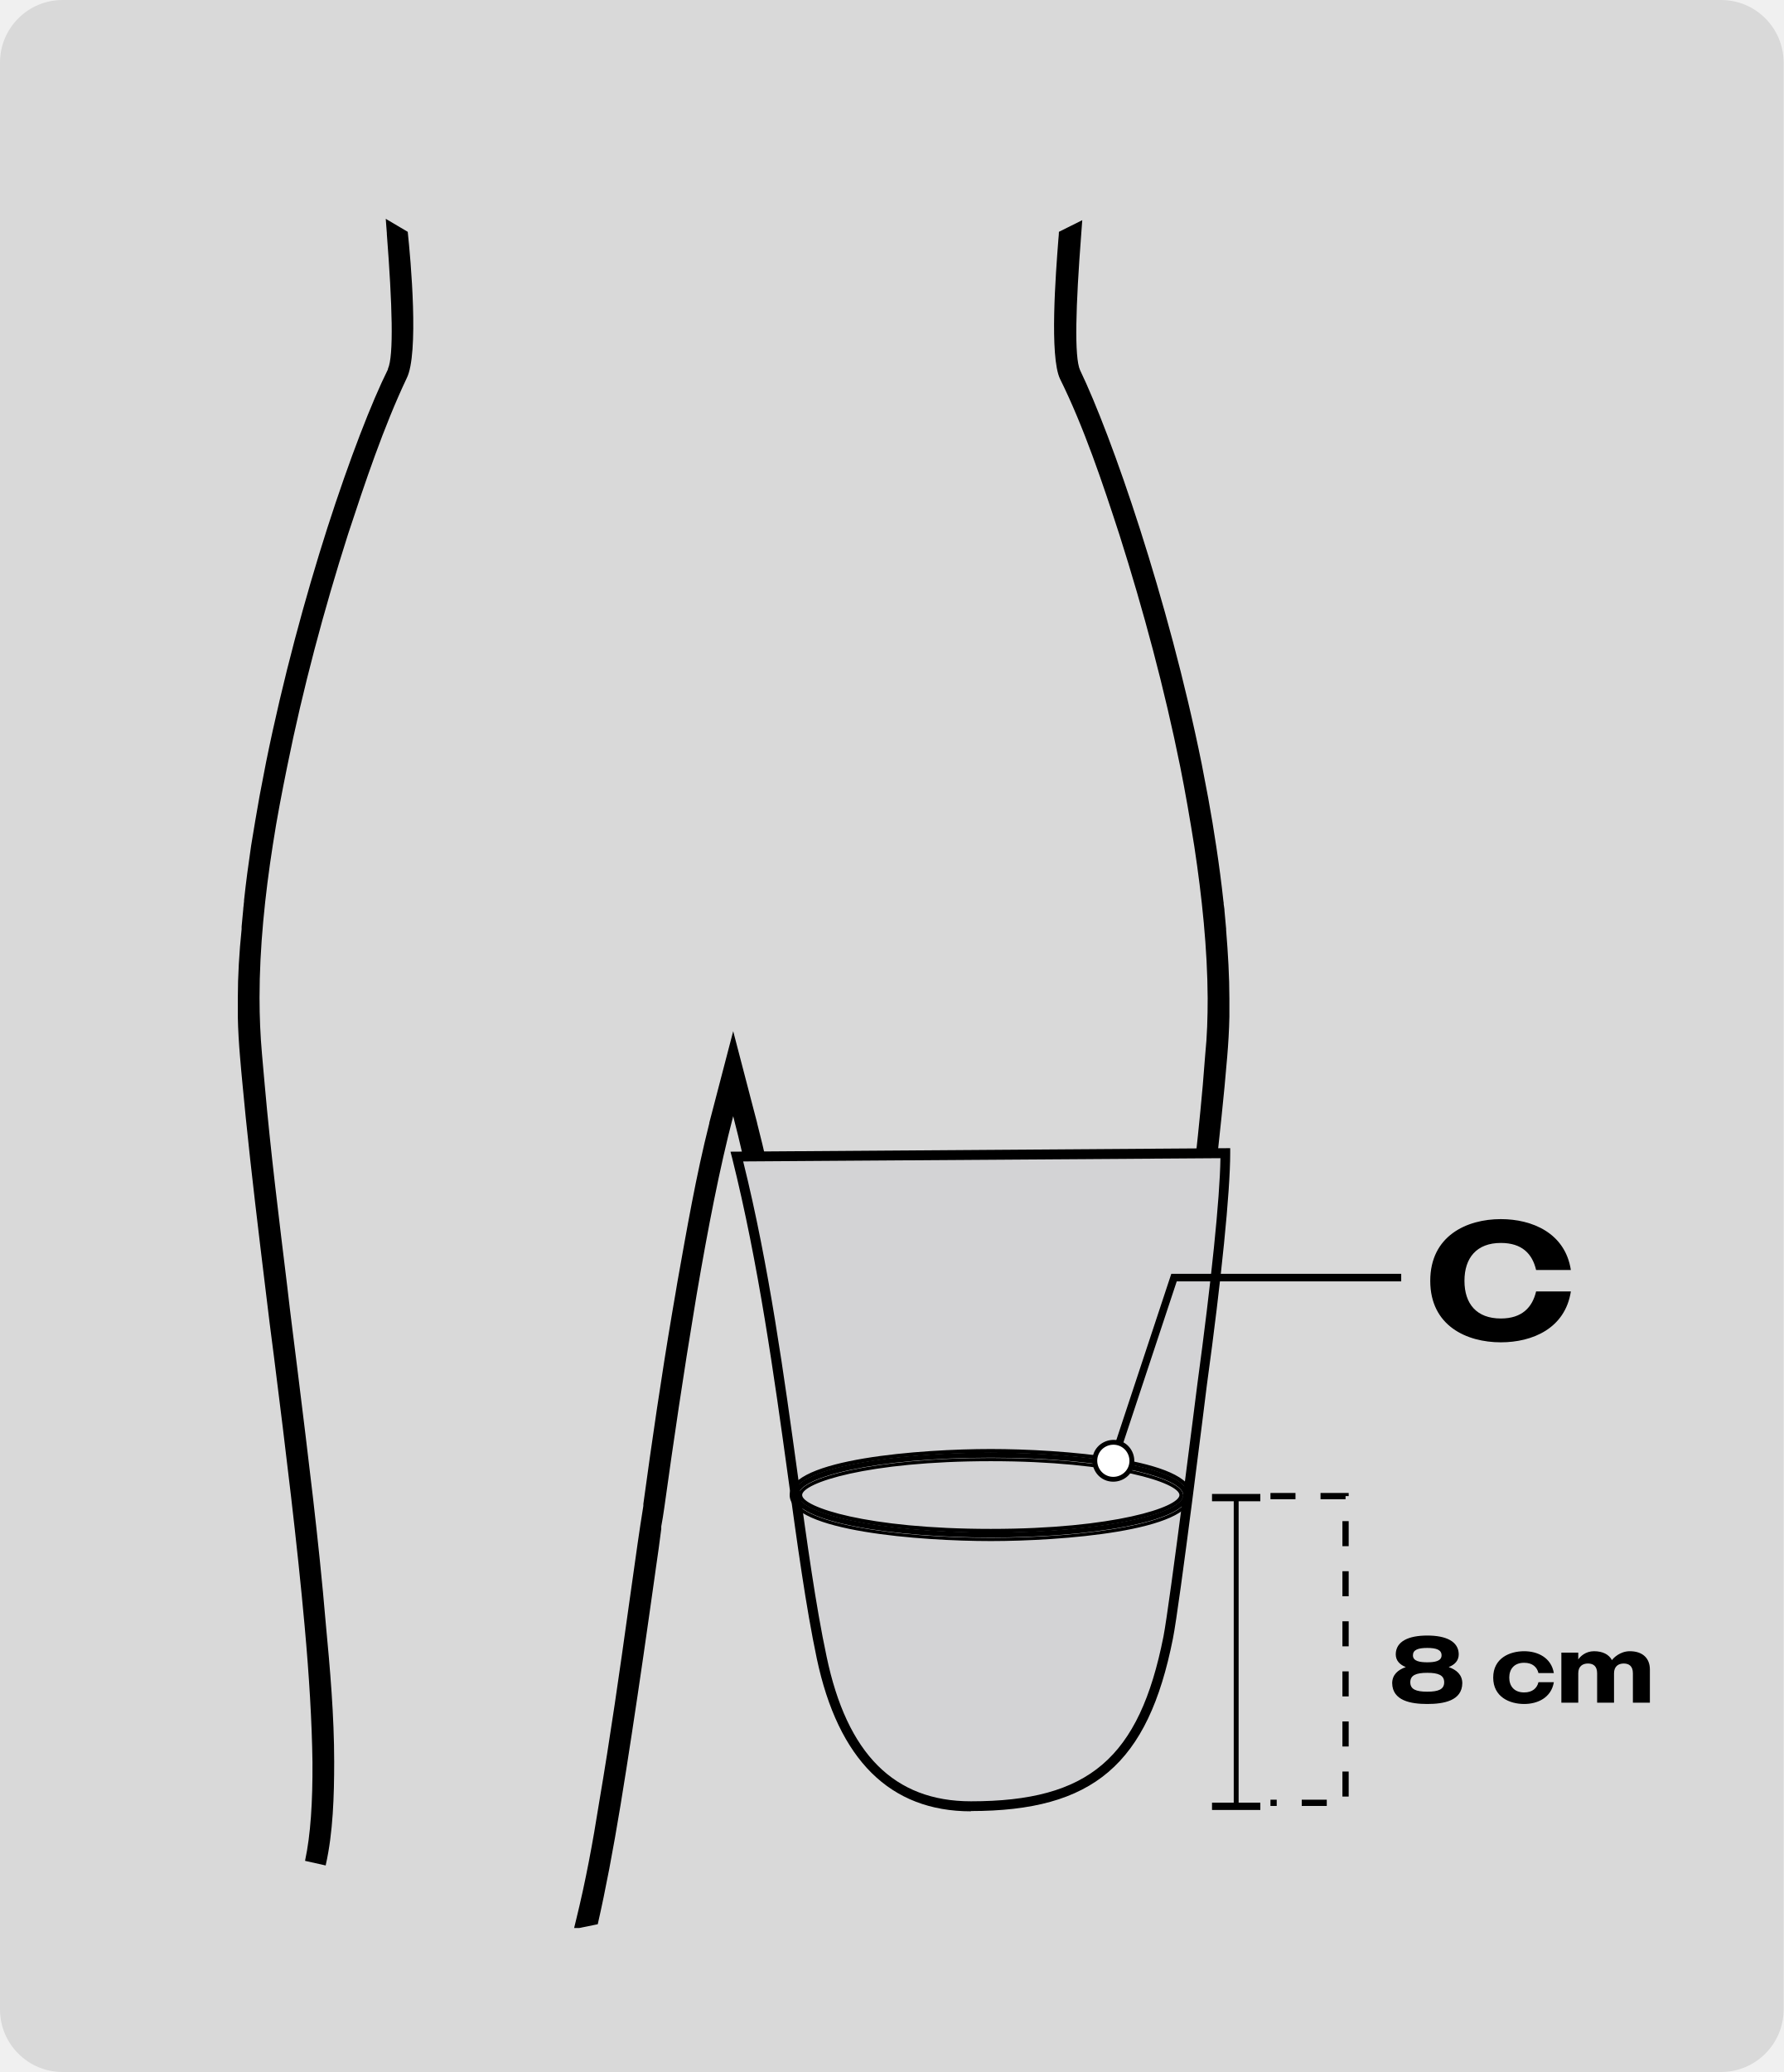
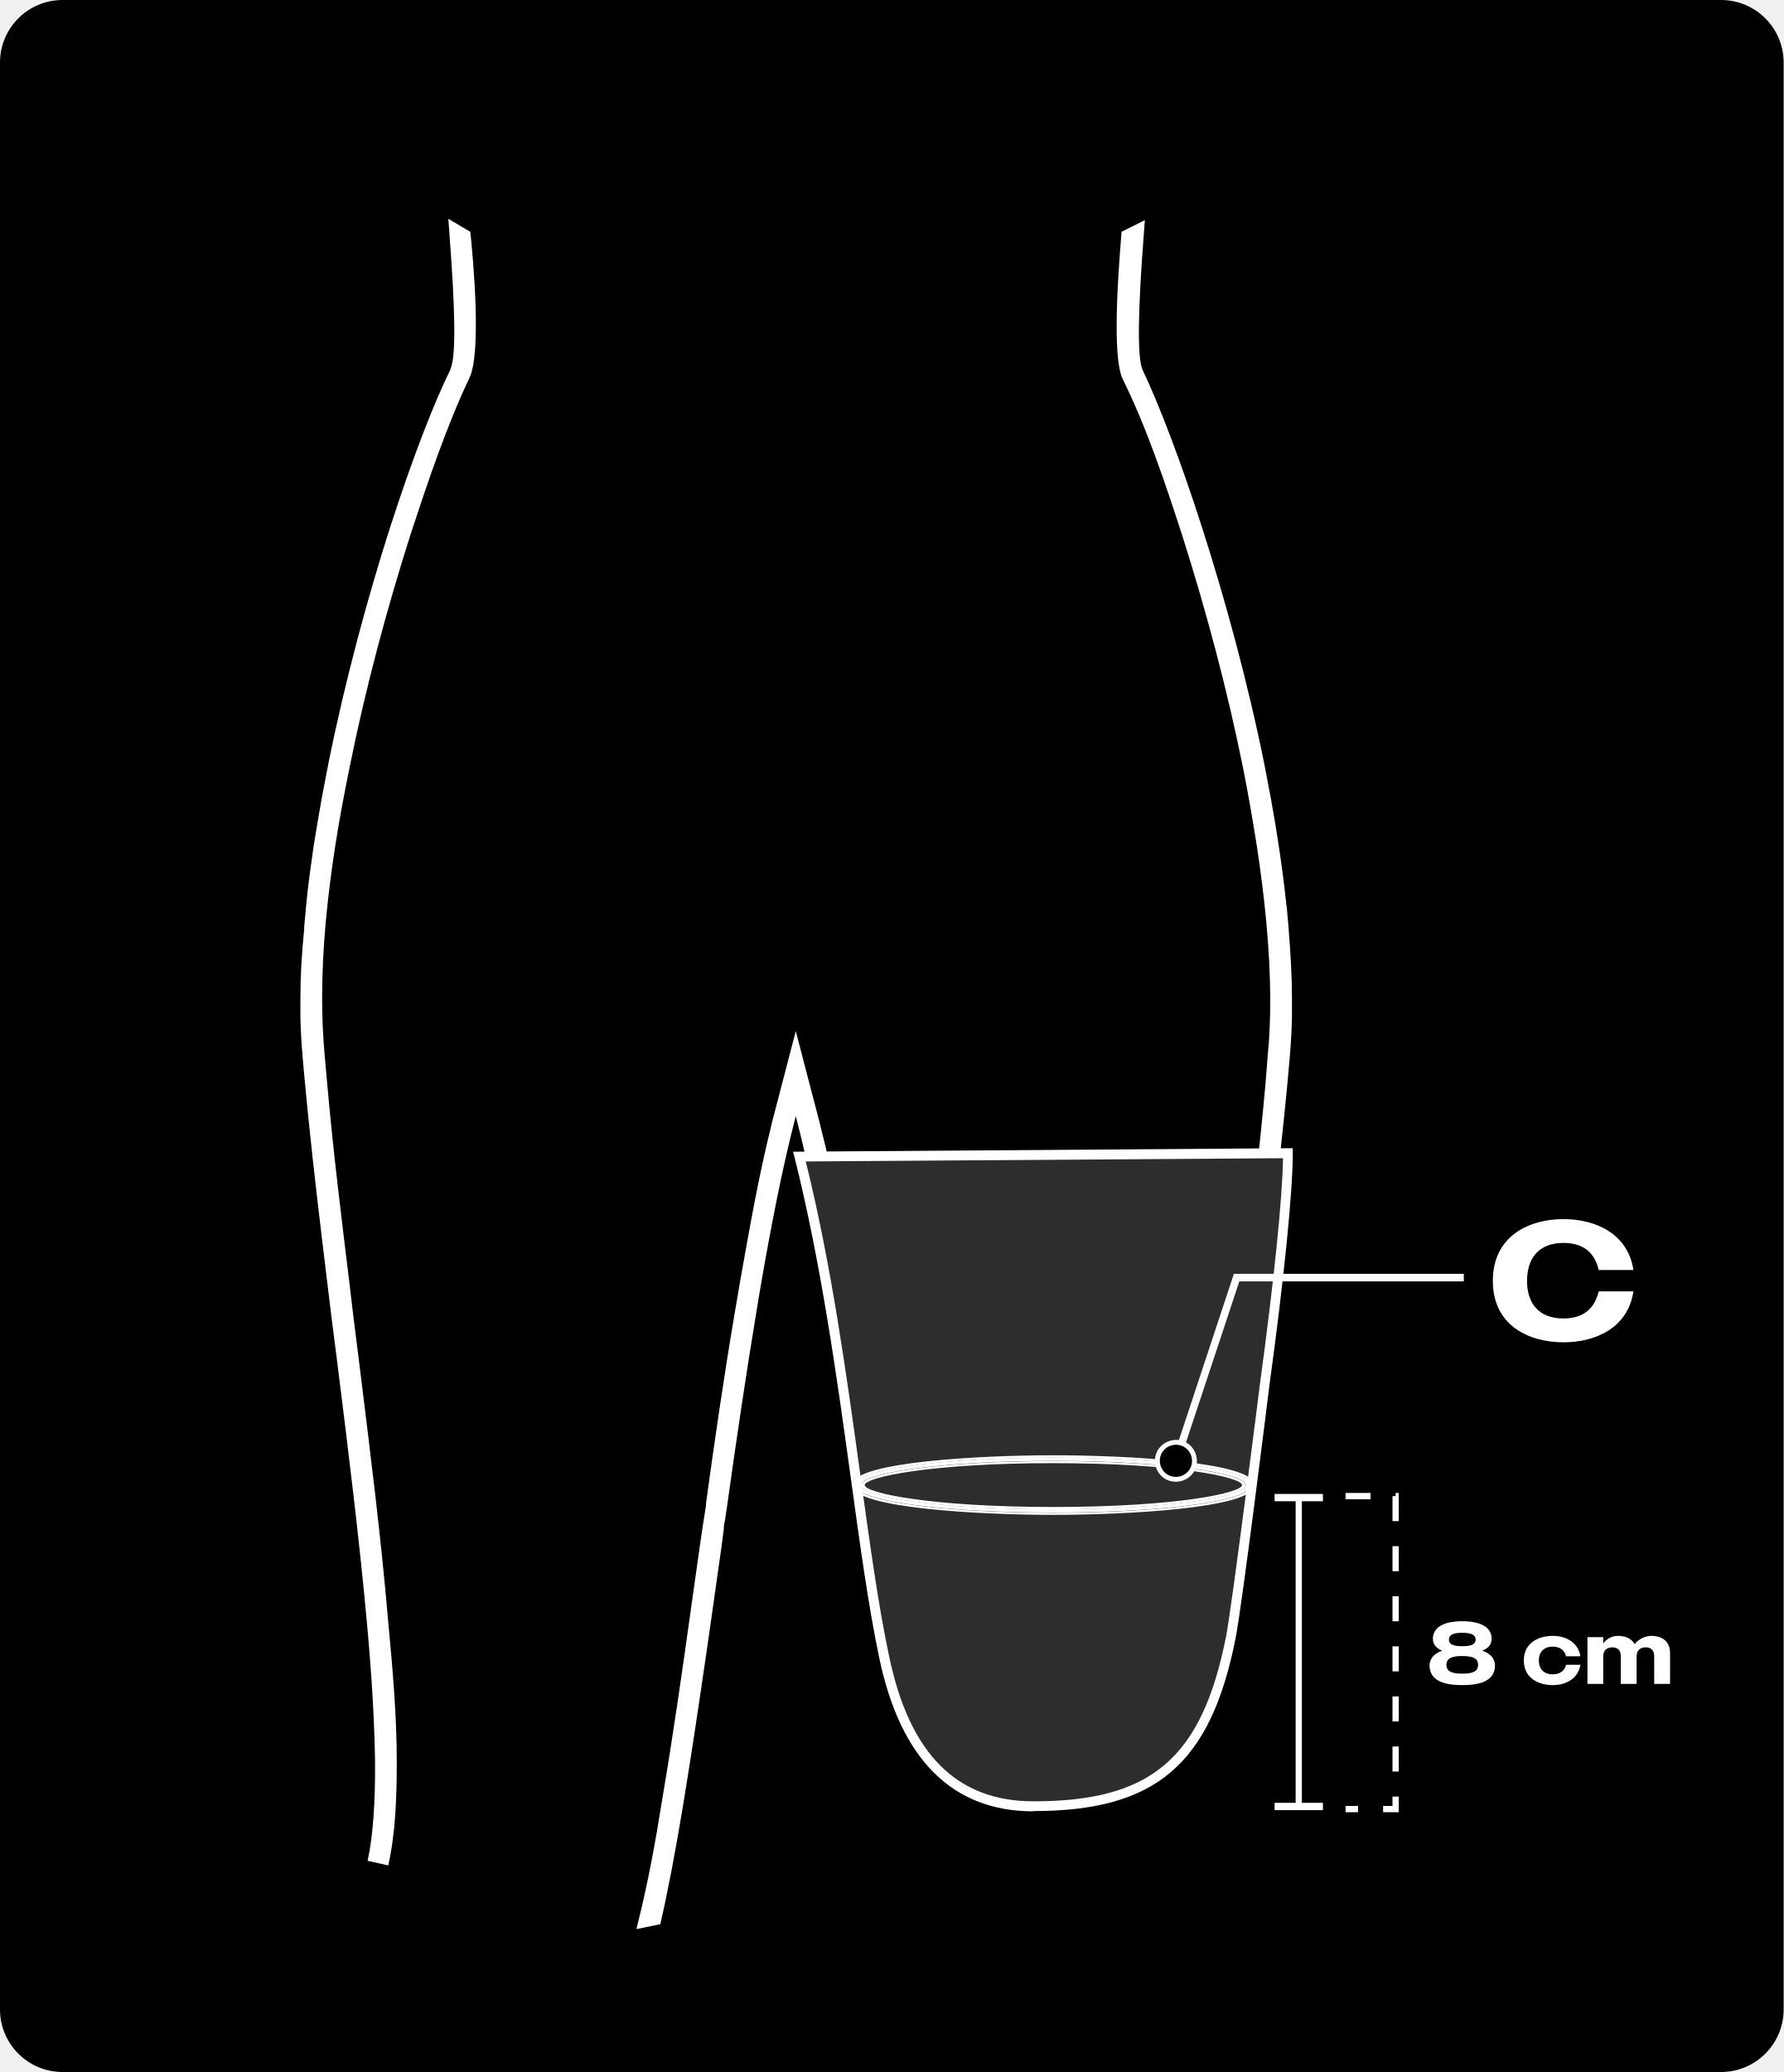
<svg xmlns="http://www.w3.org/2000/svg" width="285" height="331" viewBox="0 0 285 331" fill="none">
-   <rect width="285" height="331" rx="10" fill="#D9D9D9" />
-   <g clip-path="url(#clip0_2895_606)">
-     <path fill-rule="evenodd" clip-rule="evenodd" d="M95.511 307.395C96.769 301.901 97.983 295.456 99.154 288.361C100.369 280.964 101.583 272.918 102.798 264.569C103.405 260.46 103.969 256.307 104.576 252.111L104.793 250.554C105.096 248.478 105.4 246.358 105.66 244.238V243.849C105.834 242.854 106.007 241.902 106.137 240.907C107.655 230.006 109.26 219.149 110.952 209.026C111.082 208.334 111.168 207.599 111.298 206.907C113.12 196.222 115.028 186.403 117.154 178.313C119.279 186.446 121.231 196.265 123.052 206.993C123.182 207.685 123.269 208.378 123.399 209.026C125.091 219.192 126.696 230.05 128.257 240.907C128.387 241.946 128.517 242.897 128.691 243.892V244.282C129.038 246.315 129.341 248.391 129.601 250.424L129.905 252.587C130.165 254.404 130.426 256.221 130.686 258.038H134.199C134.112 257.432 134.025 256.87 133.939 256.264C133.765 254.88 133.548 253.495 133.375 252.154C132.811 248.261 132.291 244.368 131.683 240.475V240.172C130.295 230.05 128.777 219.927 127.086 209.719C126.912 208.594 126.696 207.512 126.522 206.431C124.961 197.433 123.269 188.263 120.97 179.395V179.352C120.797 178.746 120.667 178.14 120.493 177.535L117.154 164.73L113.814 177.535C113.641 178.14 113.51 178.746 113.337 179.352V179.438C111.212 187.83 109.737 196.438 108.219 204.917C108.132 205.436 108.046 205.955 107.959 206.474C107.785 207.556 107.568 208.68 107.395 209.762C105.66 220.014 104.185 230.136 102.798 240.259V240.561C102.147 244.584 101.583 248.651 101.019 252.674C100.846 253.885 100.672 255.139 100.499 256.35C99.024 266.949 97.506 277.547 95.728 287.972C94.73 294.288 93.559 300.603 92.041 306.746C91.911 307.222 91.825 307.698 91.694 308.173" fill="black" />
-     <path fill-rule="evenodd" clip-rule="evenodd" d="M169.2 37.033C169.2 37.38 169.157 37.769 169.114 38.245C168.68 43.782 167.682 56.975 169.374 60.522C173.234 68.309 176.227 77.306 178.872 85.439C182.732 97.594 186.072 110.053 188.588 122.511C189.412 126.62 190.149 130.903 190.843 135.272C192.057 143.275 192.925 151.537 192.968 159.453C192.968 162.524 192.881 165.509 192.578 168.451C192.448 170.094 192.318 171.695 192.188 173.339C191.233 184.153 189.889 194.881 188.588 205.566C187.98 210.497 187.373 215.429 186.723 220.36C185.118 232.905 183.557 245.493 182.342 258.038H185.942C187.113 245.45 188.891 231.261 190.67 216.77C191.103 213.179 191.58 209.589 192.014 205.955C193.142 196.698 194.269 187.398 195.18 178.443C195.527 175.156 195.831 171.954 196.091 168.797C196.265 166.72 196.395 164.601 196.438 162.438C196.438 161.486 196.438 160.491 196.438 159.496C196.438 155.992 196.221 152.315 195.918 148.595V148.379C195.831 147.427 195.744 146.476 195.657 145.524C195.657 145.178 195.571 144.789 195.527 144.443C195.527 144.27 195.527 144.096 195.484 143.967C195.18 141.112 194.79 138.213 194.356 135.315C193.966 132.72 193.532 130.081 193.055 127.485C192.708 125.669 192.361 123.852 192.014 122.035C189.325 108.755 185.725 95.691 182.169 84.574C178.612 73.457 175.099 64.372 172.583 59.138C171.629 57.062 171.889 48.843 172.757 37.509C172.8 36.731 172.887 35.952 172.93 35.173M52.053 298.008V297.921C53.224 292.774 53.397 286.804 53.397 281.44C53.397 274.129 52.746 266.646 52.053 259.335C50.925 245.969 49.233 232.602 47.585 219.235C47.021 214.65 46.414 210.065 45.894 205.479C44.593 194.795 43.248 184.067 42.294 173.252C42.164 171.652 41.99 170.008 41.86 168.364C41.6 165.423 41.47 162.438 41.47 159.366C41.47 151.364 42.337 143.015 43.595 134.969C44.246 130.687 45.07 126.491 45.894 122.424C48.409 109.966 51.749 97.465 55.609 85.352C58.298 77.177 61.291 68.222 64.977 60.436C66.972 56.543 65.628 41.489 65.151 37.033L61.638 34.957C61.681 35.736 61.768 36.514 61.811 37.25V37.38C62.679 48.67 62.939 56.846 61.985 58.922V59.008C59.382 64.243 55.869 73.283 52.313 84.314C48.756 95.431 45.2 108.495 42.511 121.775C42.164 123.592 41.817 125.409 41.47 127.183C40.993 129.821 40.559 132.46 40.125 135.099C39.691 138.04 39.301 140.939 38.998 143.794C38.998 143.967 38.998 144.14 38.954 144.313C38.954 144.616 38.867 144.962 38.867 145.264C38.781 146.173 38.694 147.125 38.607 148.033V148.249V148.422C38.217 152.229 38 155.906 38 159.453C38 160.448 38 161.443 38 162.438C38.043 164.601 38.173 166.72 38.347 168.753C38.607 171.954 38.954 175.199 39.258 178.443C40.169 187.398 41.296 196.698 42.424 205.955C42.858 209.546 43.291 213.136 43.769 216.683C45.677 231.823 47.498 246.661 48.669 259.681C49.407 267.771 49.841 275.124 49.927 281.483C49.971 287.842 49.624 293.163 48.756 297.186V297.272" fill="black" />
-     <path d="M203 239H215V288H203" stroke="black" stroke-miterlimit="10" stroke-dasharray="4 4" />
-     <path d="M117.762 184.802C124.831 212.92 127.043 244.455 131.294 264.786C134.72 281.181 142.961 288.578 155.148 288.578C175.316 288.578 182.906 280.445 186.68 261.628C187.721 256.437 192.101 221.225 192.101 221.225C194.747 201.932 195.788 189.561 195.788 184.283L117.762 184.802Z" fill="#D3D3D5" />
-     <path d="M155.148 289.356C142.223 289.356 133.939 281.137 130.513 264.959C128.778 256.74 127.39 246.618 125.916 235.89C123.704 219.884 121.188 201.759 116.981 184.975L116.721 183.98L196.569 183.418V184.197C196.569 190.339 195.181 204.225 192.839 221.269C192.665 222.696 188.458 256.61 187.417 261.758C183.427 281.873 174.666 289.313 155.105 289.313L155.148 289.356ZM118.759 185.581C122.88 202.149 125.308 219.971 127.477 235.673C128.952 246.358 130.34 256.48 132.074 264.613C135.327 280.186 142.874 287.756 155.148 287.756C173.972 287.756 182.039 280.878 185.899 261.455C186.897 256.351 191.277 221.442 191.321 221.096C193.533 204.787 194.92 191.464 195.007 185.019L118.759 185.538V185.581Z" fill="black" />
-     <path d="M158.315 245.623C143.004 245.623 126.783 243.244 126.783 238.832C126.783 234.419 143.048 232.04 158.315 232.04C173.582 232.04 189.846 234.419 189.846 238.832C189.846 243.244 173.582 245.623 158.315 245.623ZM158.315 232.862C139.925 232.862 127.564 235.976 127.564 238.832C127.564 241.687 139.925 244.801 158.315 244.801C176.704 244.801 189.065 241.687 189.065 238.832C189.065 235.976 176.704 232.862 158.315 232.862Z" fill="black" />
-     <path d="M158.314 232.083C173.625 232.083 189.846 234.462 189.846 238.875C189.846 243.287 173.581 245.666 158.314 245.666C143.047 245.666 126.783 243.287 126.783 238.875C126.783 234.462 143.047 232.083 158.314 232.083ZM158.314 244.844C176.704 244.844 189.065 241.73 189.065 238.875C189.065 236.02 176.704 232.905 158.314 232.905C139.925 232.905 127.564 236.02 127.564 238.875C127.564 241.73 139.925 244.844 158.314 244.844ZM158.314 231.478C147.211 231.478 126.176 233.035 126.176 238.831C126.176 244.628 147.211 246.185 158.314 246.185C169.418 246.185 190.453 244.628 190.453 238.831C190.453 233.035 169.418 231.478 158.314 231.478ZM158.314 244.239C138.493 244.239 128.171 240.735 128.171 238.831C128.171 236.928 138.537 233.424 158.314 233.424C178.092 233.424 188.458 236.928 188.458 238.831C188.458 240.735 178.092 244.239 158.314 244.239Z" fill="black" />
-     <path d="M197.914 239.221H197.133V288.535H197.914V239.221Z" fill="black" />
-     <path d="M201.383 287.972H193.663V289.14H201.383V287.972Z" fill="black" />
-     <path d="M201.383 238.658H193.663V239.826H201.383V238.658Z" fill="black" />
-     <path d="M245.449 206.302H251.001C250.09 212.228 244.842 214.434 239.811 214.434C234.346 214.434 228.534 211.796 228.534 204.615C228.534 197.434 234.346 194.752 239.811 194.752C244.799 194.752 250.09 196.958 251.001 202.884H245.449C244.842 200.289 243.194 198.559 239.811 198.559C235.951 198.559 233.999 200.938 233.999 204.615C233.999 208.292 235.951 210.628 239.811 210.628C243.194 210.628 244.842 208.854 245.449 206.302Z" fill="black" />
-     <path d="M178.526 233.38L177.398 232.991L187.157 203.489H223.893V204.7H188.025L178.526 233.38Z" fill="black" />
-     <path d="M180.738 234.288C180.218 235.846 178.526 236.667 177.008 236.192C175.447 235.673 174.623 233.986 175.1 232.471C175.62 230.914 177.312 230.092 178.83 230.568C180.391 231.087 181.215 232.774 180.738 234.288Z" fill="white" />
-     <path d="M181.085 234.419C181.649 232.645 180.694 230.742 178.959 230.179C177.225 229.617 175.273 230.569 174.709 232.299C174.145 234.073 175.099 235.976 176.834 236.538C178.612 237.101 180.521 236.149 181.085 234.419C181.649 232.645 180.521 236.192 181.085 234.419ZM175.446 232.558C175.88 231.217 177.355 230.482 178.699 230.915C180.044 231.347 180.781 232.818 180.347 234.159C179.914 235.5 178.439 236.235 177.094 235.803C175.75 235.37 175.013 233.899 175.446 232.558C175.88 231.217 175.013 233.899 175.446 232.558Z" fill="black" />
-   </g>
-   <path d="M231.48 266.315C232.725 266.75 233.64 267.53 233.655 268.88C233.625 271.7 230.685 272.21 228.06 272.21C225.435 272.21 222.495 271.7 222.45 268.88C222.465 267.53 223.38 266.75 224.625 266.315C223.695 265.94 223.02 265.31 223.02 264.26C223.05 262.205 225.06 261.275 228.06 261.275C231.045 261.275 233.055 262.205 233.085 264.26C233.085 265.31 232.425 265.94 231.48 266.315ZM228.06 263.255C226.56 263.255 225.765 263.57 225.765 264.44C225.765 265.4 226.935 265.55 228.06 265.55C229.17 265.55 230.34 265.4 230.34 264.44C230.34 263.57 229.545 263.255 228.06 263.255ZM228.06 270.245C229.845 270.245 230.76 269.87 230.76 268.745C230.76 267.62 229.845 267.23 228.06 267.23C226.26 267.23 225.345 267.62 225.345 268.745C225.345 269.87 226.26 270.245 228.06 270.245ZM243.543 270.365C244.863 270.365 245.598 269.675 245.823 268.73H248.283C247.863 271.22 245.673 272.21 243.543 272.21C241.203 272.21 238.593 271.085 238.593 267.995C238.593 264.905 241.203 263.78 243.543 263.78C245.673 263.78 247.863 264.785 248.283 267.275H245.823C245.598 266.315 244.863 265.625 243.543 265.625C241.893 265.625 241.158 266.69 241.158 267.995C241.158 269.3 241.893 270.365 243.543 270.365ZM260.418 263.78C262.473 263.78 263.628 264.905 263.628 266.705V272H260.913V267.305C260.913 266.135 260.268 265.745 259.443 265.745C258.618 265.745 257.898 266.18 257.898 267.305V272H255.198V267.305C255.198 266.135 254.553 265.745 253.728 265.745C252.888 265.745 252.183 266.18 252.183 267.305V272H249.483V264.005H252.183V265.1C252.483 264.635 253.338 263.78 254.703 263.78C256.098 263.78 257.088 264.305 257.568 265.205C257.778 264.875 258.858 263.78 260.418 263.78Z" fill="black" />
-   <defs>
-     <clipPath id="clip0_2895_606">
-       <rect width="213" height="273" fill="white" transform="translate(38 35)" />
-     </clipPath>
-   </defs>
+   <rect width="285" height="331" rx="10" fill="black" />
+   <path d="M236.848 263.694C238.01 264.1 238.864 264.828 238.878 266.088C238.85 268.72 236.106 269.196 233.656 269.196C231.206 269.196 228.462 268.72 228.42 266.088C228.434 264.828 229.288 264.1 230.45 263.694C229.582 263.344 228.952 262.756 228.952 261.776C228.98 259.858 230.856 258.99 233.656 258.99C236.442 258.99 238.318 259.858 238.346 261.776C238.346 262.756 237.73 263.344 236.848 263.694ZM233.656 260.838C232.256 260.838 231.514 261.132 231.514 261.944C231.514 262.84 232.606 262.98 233.656 262.98C234.692 262.98 235.784 262.84 235.784 261.944C235.784 261.132 235.042 260.838 233.656 260.838ZM233.656 267.362C235.322 267.362 236.176 267.012 236.176 265.962C236.176 264.912 235.322 264.548 233.656 264.548C231.976 264.548 231.122 264.912 231.122 265.962C231.122 267.012 231.976 267.362 233.656 267.362ZM248.106 267.474C249.338 267.474 250.024 266.83 250.234 265.948H252.53C252.138 268.272 250.094 269.196 248.106 269.196C245.922 269.196 243.486 268.146 243.486 265.262C243.486 262.378 245.922 261.328 248.106 261.328C250.094 261.328 252.138 262.266 252.53 264.59H250.234C250.024 263.694 249.338 263.05 248.106 263.05C246.566 263.05 245.88 264.044 245.88 265.262C245.88 266.48 246.566 267.474 248.106 267.474ZM263.857 261.328C265.775 261.328 266.853 262.378 266.853 264.058V269H264.319V264.618C264.319 263.526 263.717 263.162 262.947 263.162C262.177 263.162 261.505 263.568 261.505 264.618V269H258.985V264.618C258.985 263.526 258.383 263.162 257.613 263.162C256.829 263.162 256.171 263.568 256.171 264.618V269H253.651V261.538H256.171V262.56C256.451 262.126 257.249 261.328 258.523 261.328C259.825 261.328 260.749 261.818 261.197 262.658C261.393 262.35 262.401 261.328 263.857 261.328Z" fill="white" />
+   <path fill-rule="evenodd" clip-rule="evenodd" d="M105.511 307.391C106.769 301.897 107.983 295.452 109.154 288.357C110.369 280.96 111.583 272.914 112.798 264.566C113.405 260.456 113.969 256.303 114.576 252.107L114.793 250.55C115.096 248.474 115.4 246.354 115.66 244.234V243.845C115.834 242.85 116.007 241.898 116.137 240.904C117.655 230.003 119.26 219.145 120.952 209.023C121.082 208.33 121.168 207.595 121.298 206.903C123.12 196.218 125.028 186.399 127.154 178.31C129.279 186.442 131.231 196.261 133.052 206.989C133.182 207.682 133.269 208.374 133.399 209.023C135.091 219.188 136.696 230.046 138.257 240.904C138.387 241.942 138.517 242.893 138.691 243.888V244.278C139.038 246.311 139.341 248.387 139.601 250.42L139.905 252.583C140.165 254.4 140.426 256.217 140.686 258.034H144.199C144.112 257.428 144.025 256.866 143.939 256.26C143.765 254.876 143.548 253.492 143.375 252.151C142.811 248.257 142.291 244.364 141.683 240.471V240.168C140.295 230.046 138.777 219.924 137.086 209.715C136.912 208.59 136.696 207.509 136.522 206.427C134.961 197.429 133.269 188.259 130.97 179.391V179.348C130.797 178.742 130.667 178.136 130.493 177.531L127.154 164.727L123.814 177.531C123.641 178.136 123.51 178.742 123.337 179.348V179.434C121.212 187.826 119.737 196.435 118.219 204.913C118.132 205.432 118.046 205.951 117.959 206.47C117.785 207.552 117.568 208.676 117.395 209.758C115.66 220.01 114.185 230.132 112.798 240.255V240.557C112.147 244.58 111.583 248.647 111.019 252.67C110.846 253.881 110.672 255.135 110.499 256.347C109.024 266.945 107.506 277.543 105.728 287.968C104.73 294.284 103.559 300.599 102.041 306.742C101.911 307.218 101.824 307.694 101.694 308.169" fill="white" />
+   <path fill-rule="evenodd" clip-rule="evenodd" d="M179.2 37.029C179.2 37.376 179.157 37.765 179.114 38.241C178.68 43.778 177.682 56.971 179.374 60.519C183.234 68.305 186.227 77.302 188.872 85.435C192.732 97.59 196.072 110.049 198.588 122.507C199.412 126.616 200.149 130.899 200.843 135.268C202.057 143.271 202.925 151.533 202.968 159.449C202.968 162.52 202.881 165.505 202.578 168.447C202.448 170.09 202.318 171.691 202.188 173.335C201.233 184.149 199.889 194.877 198.588 205.562C197.98 210.493 197.373 215.425 196.723 220.356C195.118 232.901 193.557 245.489 192.342 258.034H195.942C197.113 245.446 198.891 231.257 200.67 216.766C201.103 213.175 201.58 209.585 202.014 205.951C203.142 196.694 204.269 187.394 205.18 178.439C205.527 175.152 205.831 171.951 206.091 168.793C206.265 166.716 206.395 164.597 206.438 162.434C206.438 161.482 206.438 160.487 206.438 159.492C206.438 155.988 206.221 152.312 205.918 148.591V148.375C205.831 147.423 205.744 146.472 205.657 145.52C205.657 145.174 205.571 144.785 205.527 144.439C205.527 144.266 205.527 144.093 205.484 143.963C205.18 141.108 204.79 138.21 204.356 135.311C203.966 132.716 203.532 130.077 203.055 127.482C202.708 125.665 202.361 123.848 202.014 122.031C199.325 108.751 195.725 95.687 192.169 84.57C188.612 73.453 185.099 64.368 182.583 59.134C181.629 57.058 181.889 48.839 182.757 37.505C182.8 36.727 182.887 35.948 182.93 35.169M62.053 298.004V297.917C63.224 292.77 63.397 286.8 63.397 281.436C63.397 274.126 62.746 266.642 62.053 259.331C60.925 245.965 59.233 232.598 57.585 219.231C57.021 214.646 56.414 210.061 55.894 205.475C54.593 194.791 53.248 184.063 52.294 173.248C52.164 171.648 51.99 170.004 51.86 168.36C51.6 165.419 51.47 162.434 51.47 159.363C51.47 151.36 52.337 143.011 53.595 134.965C54.246 130.683 55.07 126.487 55.894 122.42C58.409 109.962 61.749 97.461 65.609 85.349C68.298 77.173 71.291 68.218 74.977 60.432C76.972 56.539 75.628 41.485 75.151 37.029L71.638 34.953C71.681 35.732 71.768 36.51 71.811 37.246V37.376C72.679 48.666 72.939 56.842 71.985 58.918V59.005C69.382 64.239 65.869 73.279 62.313 84.31C58.756 95.427 55.2 108.491 52.511 121.772C52.164 123.588 51.817 125.405 51.47 127.179C50.993 129.817 50.559 132.456 50.125 135.095C49.691 138.036 49.301 140.935 48.998 143.79C48.998 143.963 48.998 144.136 48.954 144.309C48.954 144.612 48.867 144.958 48.867 145.261C48.781 146.169 48.694 147.121 48.607 148.029V148.245V148.418C48.217 152.225 48 155.902 48 159.449C48 160.444 48 161.439 48 162.434C48.043 164.597 48.173 166.716 48.347 168.75C48.607 171.951 48.954 175.195 49.258 178.439C50.169 187.394 51.296 196.694 52.424 205.951C52.858 209.542 53.291 213.132 53.769 216.679C55.677 231.819 57.498 246.657 58.669 259.677C59.407 267.767 59.841 275.12 59.927 281.479C59.971 287.838 59.624 293.159 58.756 297.182V297.268" fill="white" />
+   <path d="M215 239H223V289H215" stroke="white" stroke-miterlimit="10" stroke-dasharray="4 4" />
+   <path d="M127.762 184.808C134.831 212.926 137.043 244.461 141.294 264.792C144.72 281.187 152.961 288.584 165.148 288.584C185.316 288.584 192.906 280.451 196.68 261.634C197.721 256.443 202.101 221.231 202.101 221.231C204.747 201.938 205.788 189.567 205.788 184.289L127.762 184.808Z" fill="#2D2D2D" />
+   <path d="M165.148 289.36C152.223 289.36 143.939 281.141 140.513 264.963C138.778 256.744 137.39 246.622 135.916 235.894C133.704 219.888 131.188 201.763 126.981 184.979L126.721 183.984L206.569 183.422V184.201C206.569 190.343 205.181 204.229 202.839 221.272C202.665 222.7 198.458 256.614 197.417 261.762C193.427 281.877 184.666 289.317 165.105 289.317L165.148 289.36ZM128.759 185.585C132.88 202.153 135.308 219.975 137.477 235.677C138.952 246.362 140.34 256.484 142.074 264.617C145.327 280.19 152.874 287.76 165.148 287.76C183.972 287.76 192.039 280.882 195.899 261.459C196.897 256.355 201.277 221.445 201.321 221.099C203.533 204.791 204.92 191.468 205.007 185.022L128.759 185.541V185.585Z" fill="white" />
+   <path d="M168.315 241.639C153.004 241.639 136.783 240.098 136.783 237.241C136.783 234.384 153.048 232.844 168.315 232.844C183.582 232.844 199.846 234.384 199.846 237.241C199.846 240.098 183.582 241.639 168.315 241.639ZM168.315 233.376C149.925 233.376 137.564 235.393 137.564 237.241C137.564 239.09 149.925 241.107 168.315 241.107C186.704 241.107 199.065 239.09 199.065 237.241C199.065 235.393 186.704 233.376 168.315 233.376Z" fill="white" />
+   <path d="M168.314 232.869C183.625 232.869 199.846 234.409 199.846 237.266C199.846 240.123 183.581 241.664 168.314 241.664C153.047 241.664 136.783 240.123 136.783 237.266C136.783 234.409 153.047 232.869 168.314 232.869ZM168.314 241.132C186.704 241.132 199.065 239.115 199.065 237.266C199.065 235.418 186.704 233.401 168.314 233.401C149.925 233.401 137.564 235.418 137.564 237.266C137.564 239.115 149.925 241.132 168.314 241.132ZM168.314 232.477C157.211 232.477 136.176 233.485 136.176 237.238C136.176 240.992 157.211 242 168.314 242C179.418 242 200.453 240.992 200.453 237.238C200.453 233.485 179.418 232.477 168.314 232.477ZM168.314 240.74C148.493 240.74 138.171 238.471 138.171 237.238C138.171 236.006 148.537 233.737 168.314 233.737C188.092 233.737 198.458 236.006 198.458 237.238C198.458 238.471 188.092 240.74 168.314 240.74Z" fill="white" />
+   <path d="M211.382 238.656V239.824H208.022V288H211.382V289.168H203.662V288H207.022V239.824H203.662V238.656H211.382Z" fill="white" />
+   <path d="M255.448 206.3H261C260.089 212.226 254.841 214.432 249.81 214.432C244.345 214.432 238.533 211.794 238.533 204.613C238.533 197.432 244.345 194.75 249.81 194.75C254.798 194.75 260.089 196.956 261 202.882H255.448C254.841 200.287 253.193 198.557 249.81 198.557C245.95 198.557 243.998 200.936 243.998 204.613C243.998 208.29 245.95 210.626 249.81 210.626C253.193 210.626 254.841 208.852 255.448 206.3Z" fill="white" />
+   <path d="M188.526 233.383L187.398 232.994L197.157 203.492H233.893V204.703H198.025L188.526 233.383Z" fill="white" />
+   <path d="M190.738 234.292C190.218 235.849 188.526 236.671 187.008 236.196C185.447 235.676 184.623 233.989 185.1 232.475C185.62 230.918 187.312 230.096 188.83 230.572C190.391 231.091 191.215 232.778 190.738 234.292Z" fill="black" />
+   <path d="M191.085 234.424C191.649 232.651 190.694 230.748 188.959 230.185C187.225 229.623 185.273 230.574 184.709 232.305C184.145 234.078 185.099 235.982 186.834 236.544C188.612 237.106 190.521 236.155 191.085 234.424C191.649 232.651 190.521 236.198 191.085 234.424ZM185.446 232.564C185.88 231.223 187.355 230.488 188.699 230.921C190.044 231.353 190.781 232.824 190.347 234.165C189.914 235.506 188.439 236.241 187.094 235.809C185.75 235.376 185.013 233.905 185.446 232.564C185.88 231.223 185.013 233.905 185.446 232.564Z" fill="white" />
</svg>
